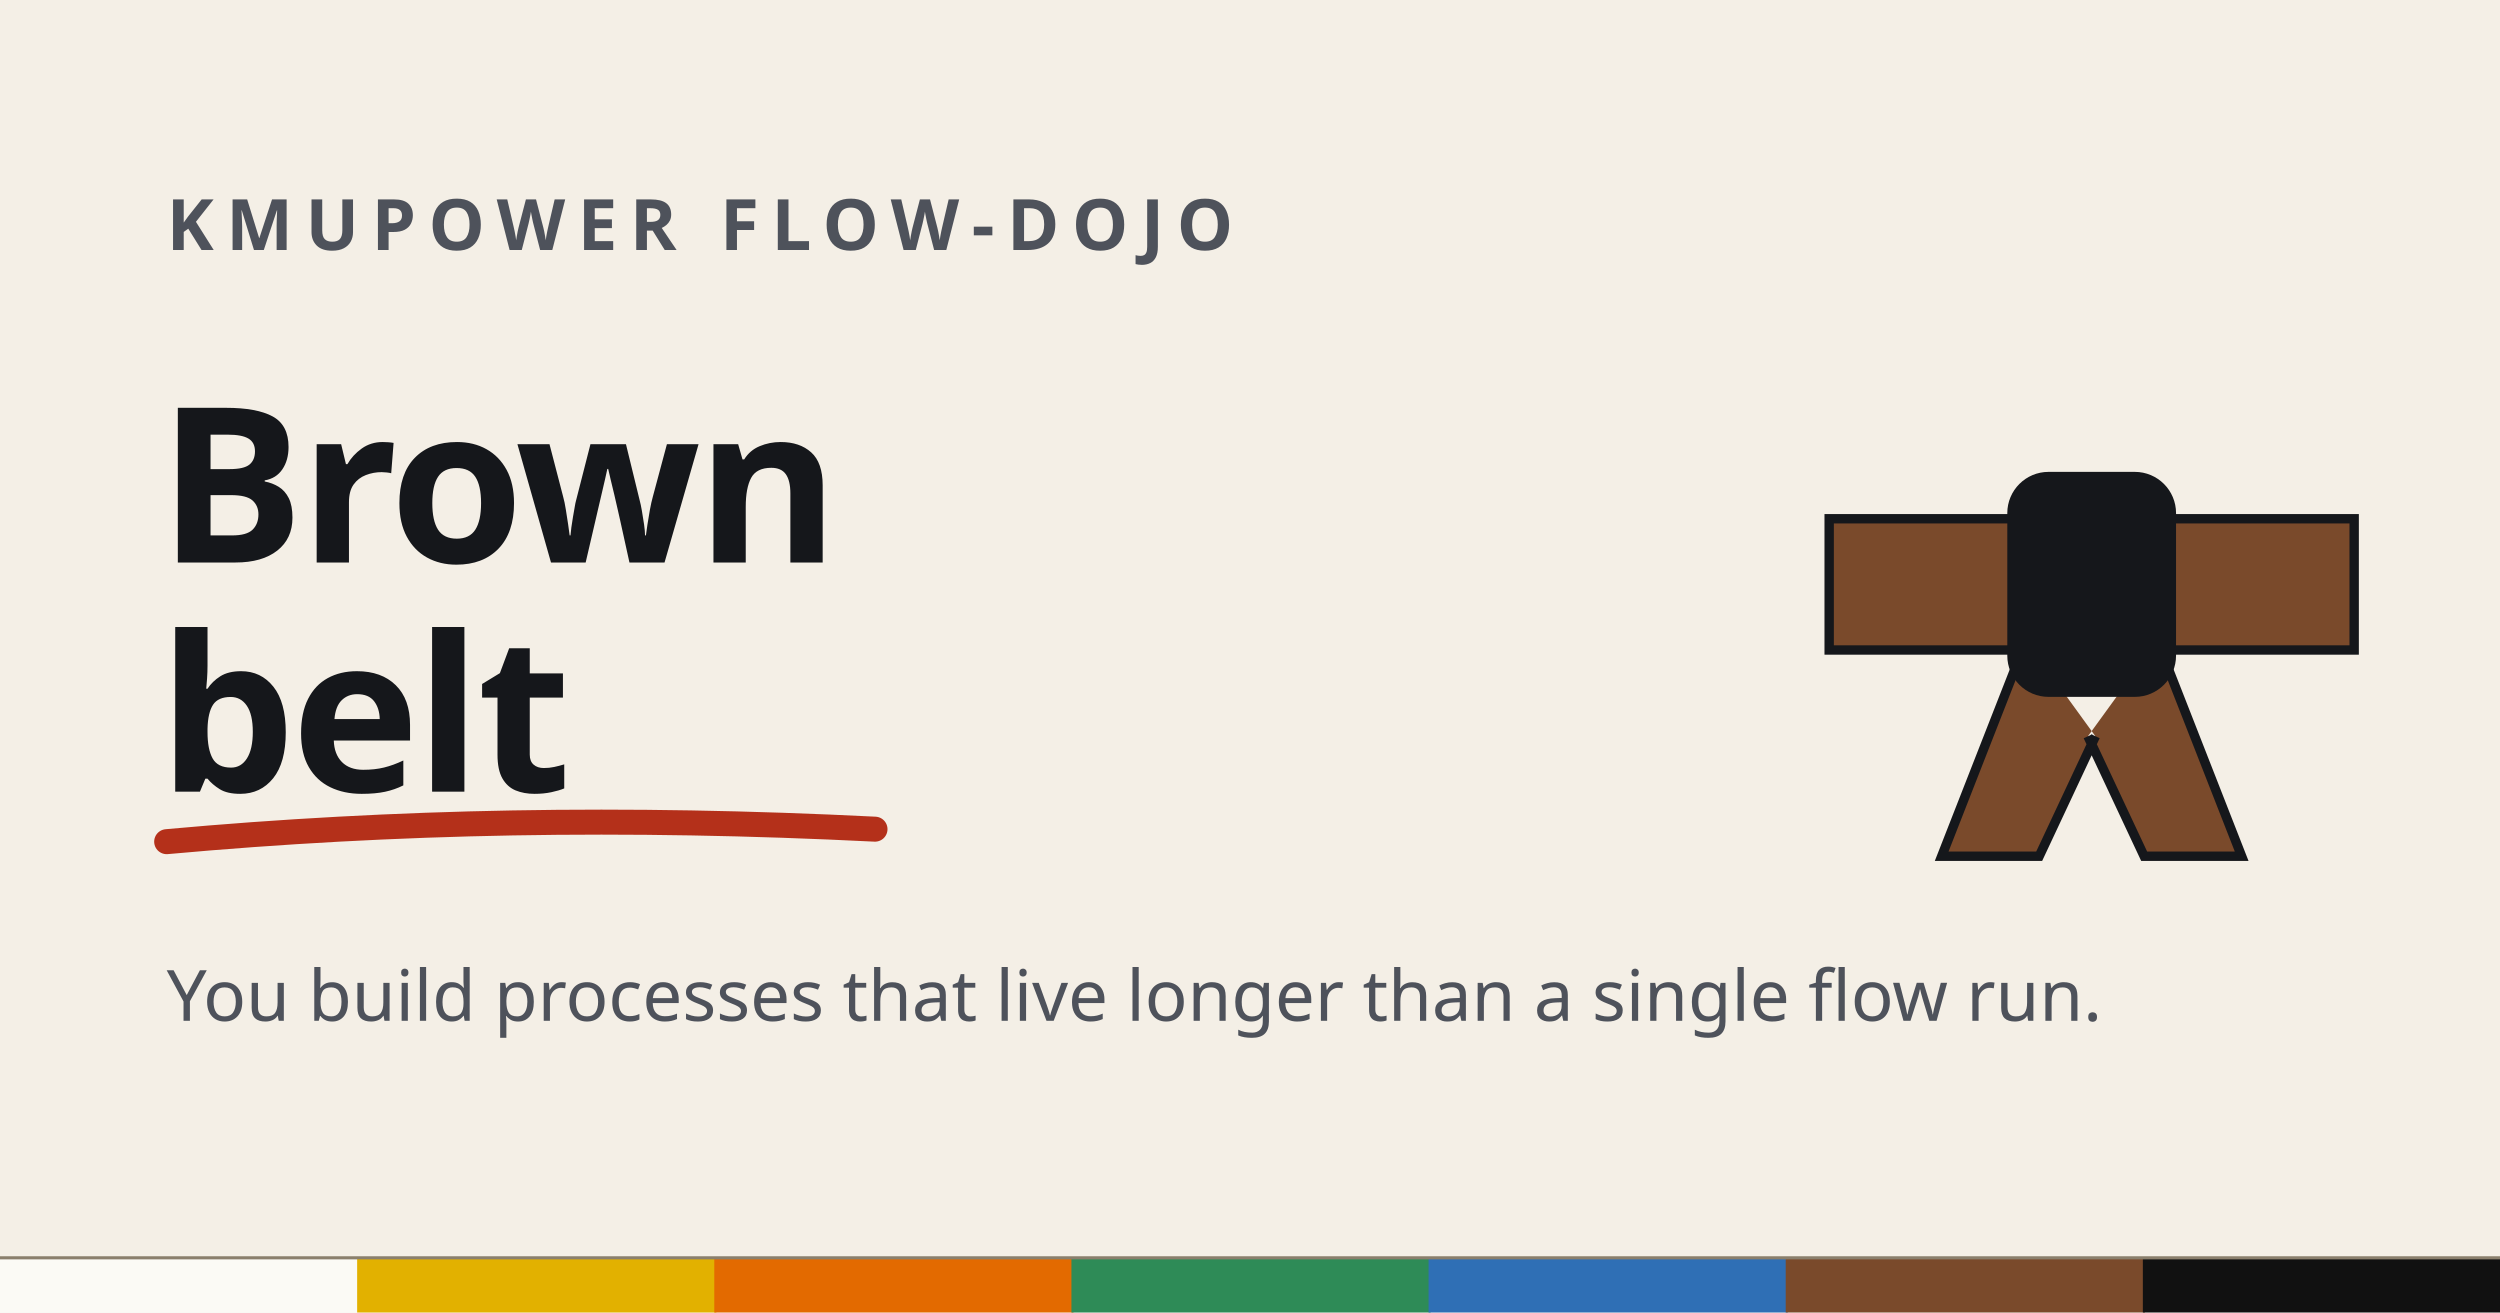
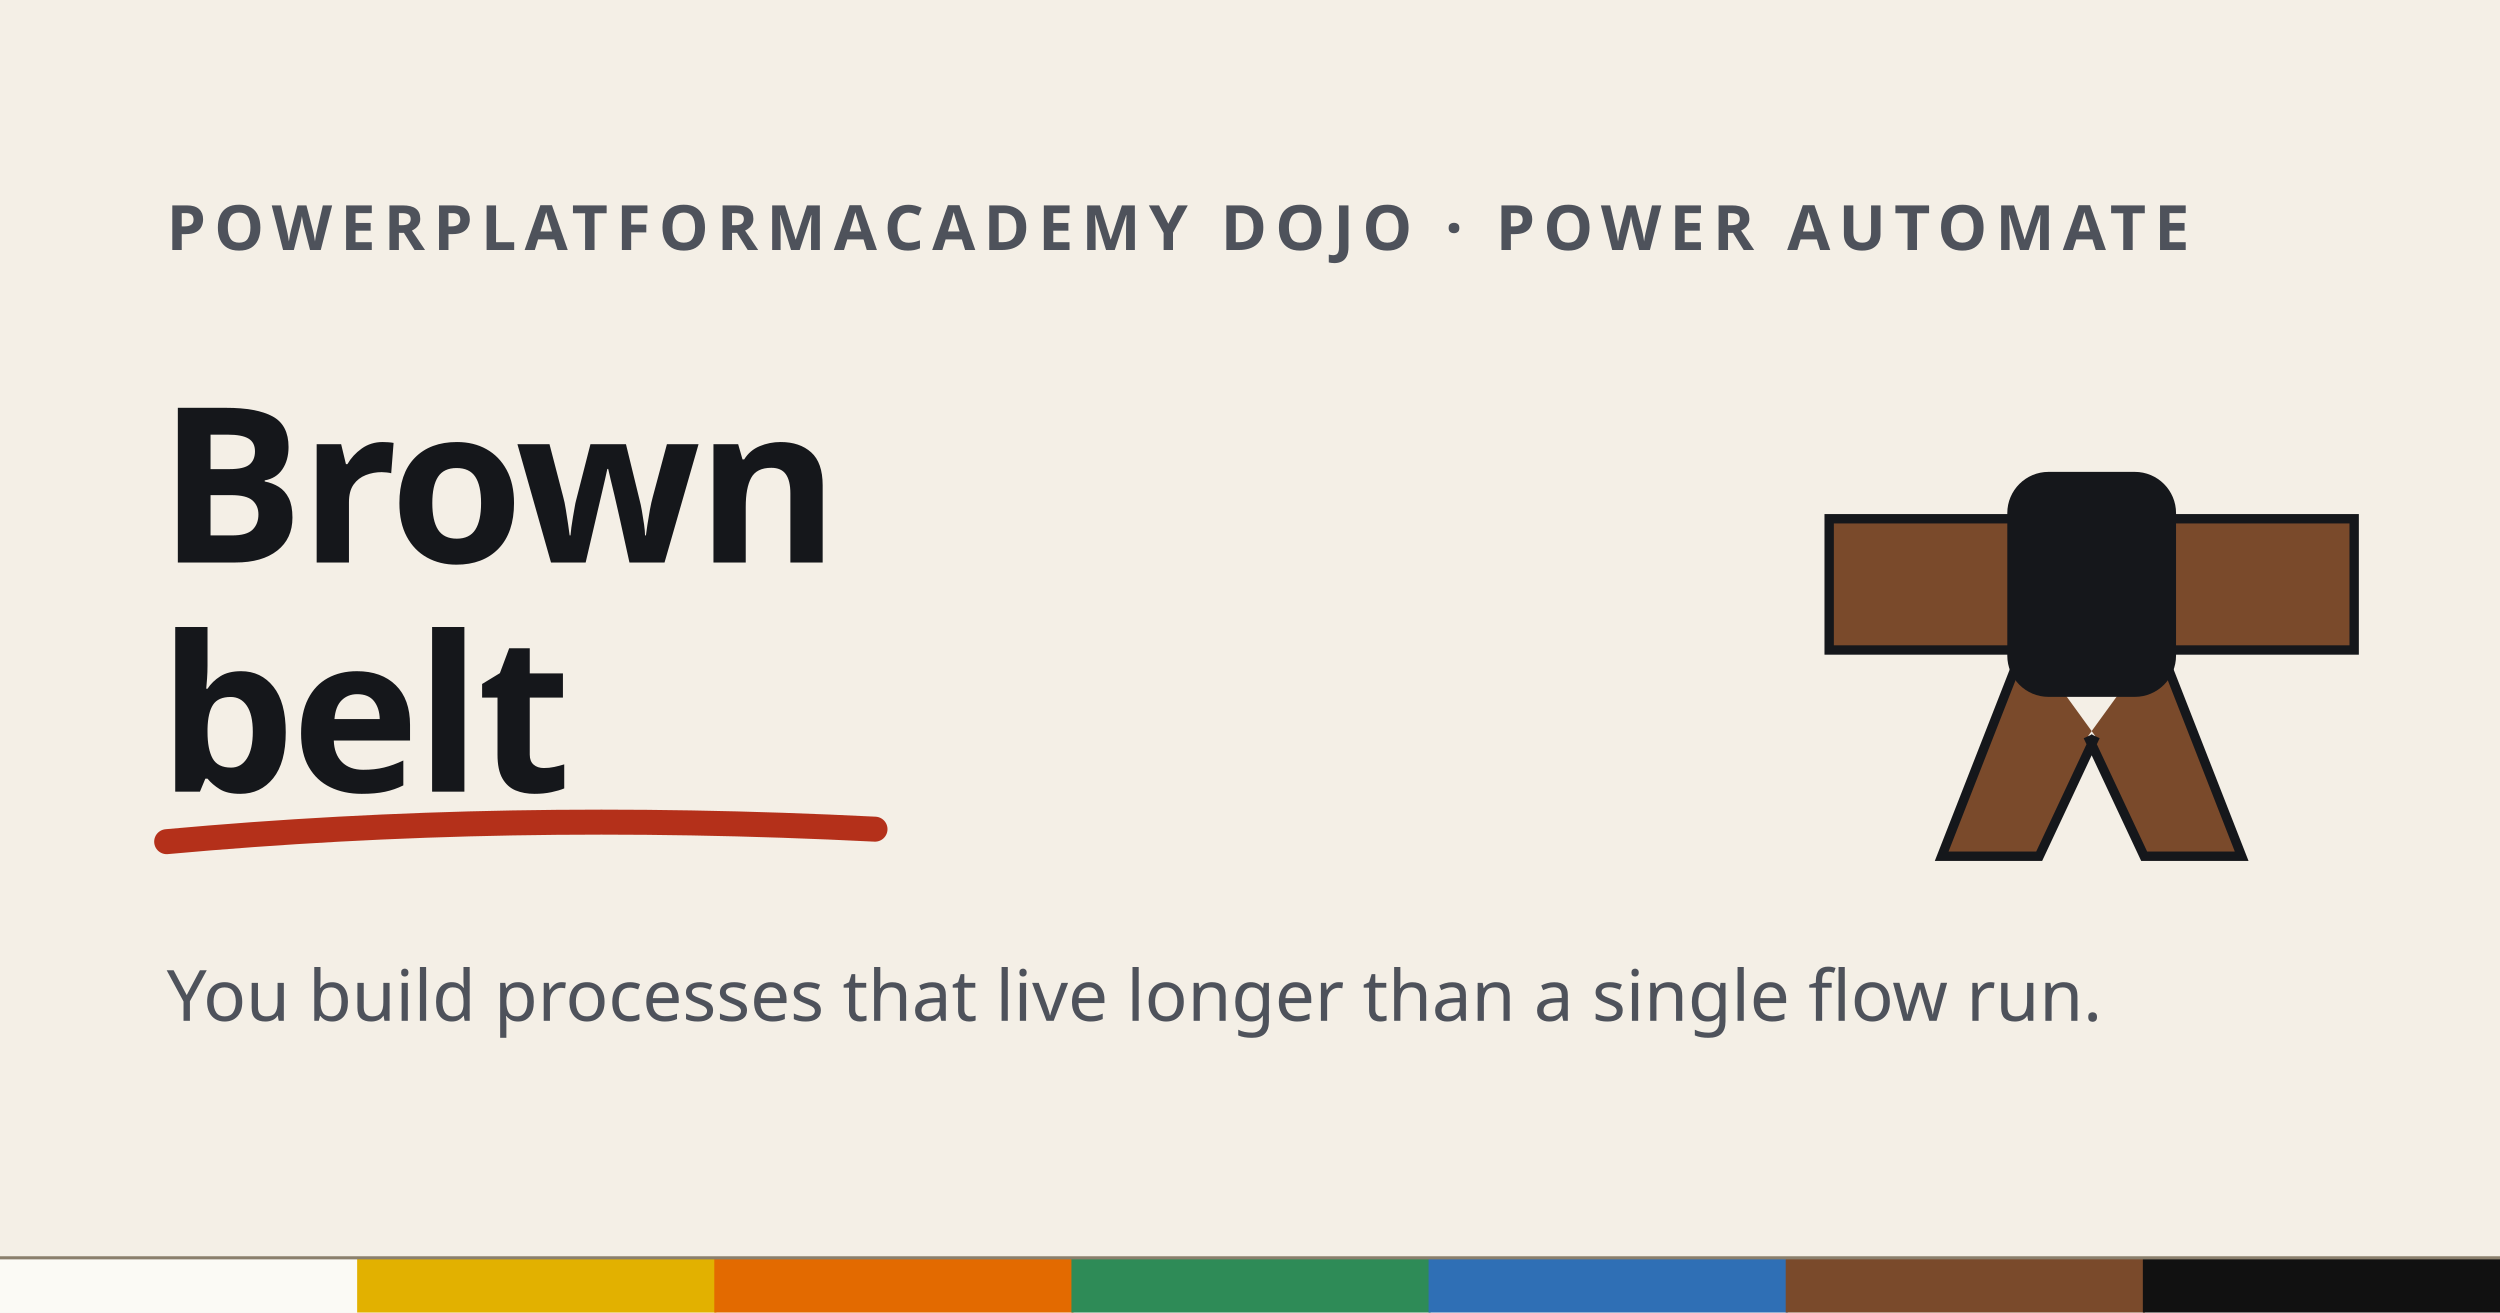
<svg xmlns="http://www.w3.org/2000/svg" width="1200" height="630" viewBox="0 0 1200 630">
  <rect width="1200" height="630" fill="#F4EFE6" />
  <rect x="0" y="604" width="172.429" height="26" fill="#FBFAF5" />
  <rect x="171.429" y="604" width="172.429" height="26" fill="#E2B100" />
  <rect x="342.857" y="604" width="172.429" height="26" fill="#E36A00" />
  <rect x="514.286" y="604" width="172.429" height="26" fill="#2E8B57" />
  <rect x="685.714" y="604" width="172.429" height="26" fill="#2F6FB5" />
  <rect x="857.143" y="604" width="172.429" height="26" fill="#7A4A2B" />
  <rect x="1028.571" y="604" width="172.429" height="26" fill="#111111" />
  <rect x="0" y="603" width="1200" height="1.5" fill="#8A7F6C" />
-   <text x="80" y="120" font-family="Bahnschrift, 'Arial Narrow', sans-serif" font-weight="600" font-size="34" letter-spacing="6" fill="#4E525B">KMUPOWER FLOW-DOJO</text>
+   <text x="80" y="120" font-family="Bahnschrift, 'Arial Narrow', sans-serif" font-weight="600" font-size="30" letter-spacing="4" fill="#4E525B">POWERPLATFORMACADEMY DOJO  ·  POWER AUTOMATE</text>
  <text x="76" y="270" font-family="Bahnschrift, 'Arial Narrow', sans-serif" font-weight="700" font-size="104" letter-spacing="-2" fill="#15171B">Brown</text>
  <text x="76" y="380" font-family="Bahnschrift, 'Arial Narrow', sans-serif" font-weight="700" font-size="104" letter-spacing="-2" fill="#15171B">belt</text>
  <path d="M80 404C190 394 300 392 420 398" fill="none" stroke="#B4301A" stroke-width="12" stroke-linecap="round" />
  <text x="80" y="490" font-family="'Segoe UI', system-ui, sans-serif" font-size="34" fill="#4E525B">You build processes that live longer than a single flow run.</text>
  <g transform="translate(860 150) scale(9)">
    <path d="M2 11h28v7H2z" fill="#7A4A2B" stroke="#15171B" stroke-width=".5" />
    <path d="M12.5 17.5L8 29h5.2l3-6.4M19.5 17.5L24 29h-5.2l-3-6.4" fill="#7A4A2B" stroke="#15171B" stroke-width=".5" />
    <rect x="11.5" y="8.5" width="9" height="12" rx="2.2" fill="#15171B" />
  </g>
</svg>
